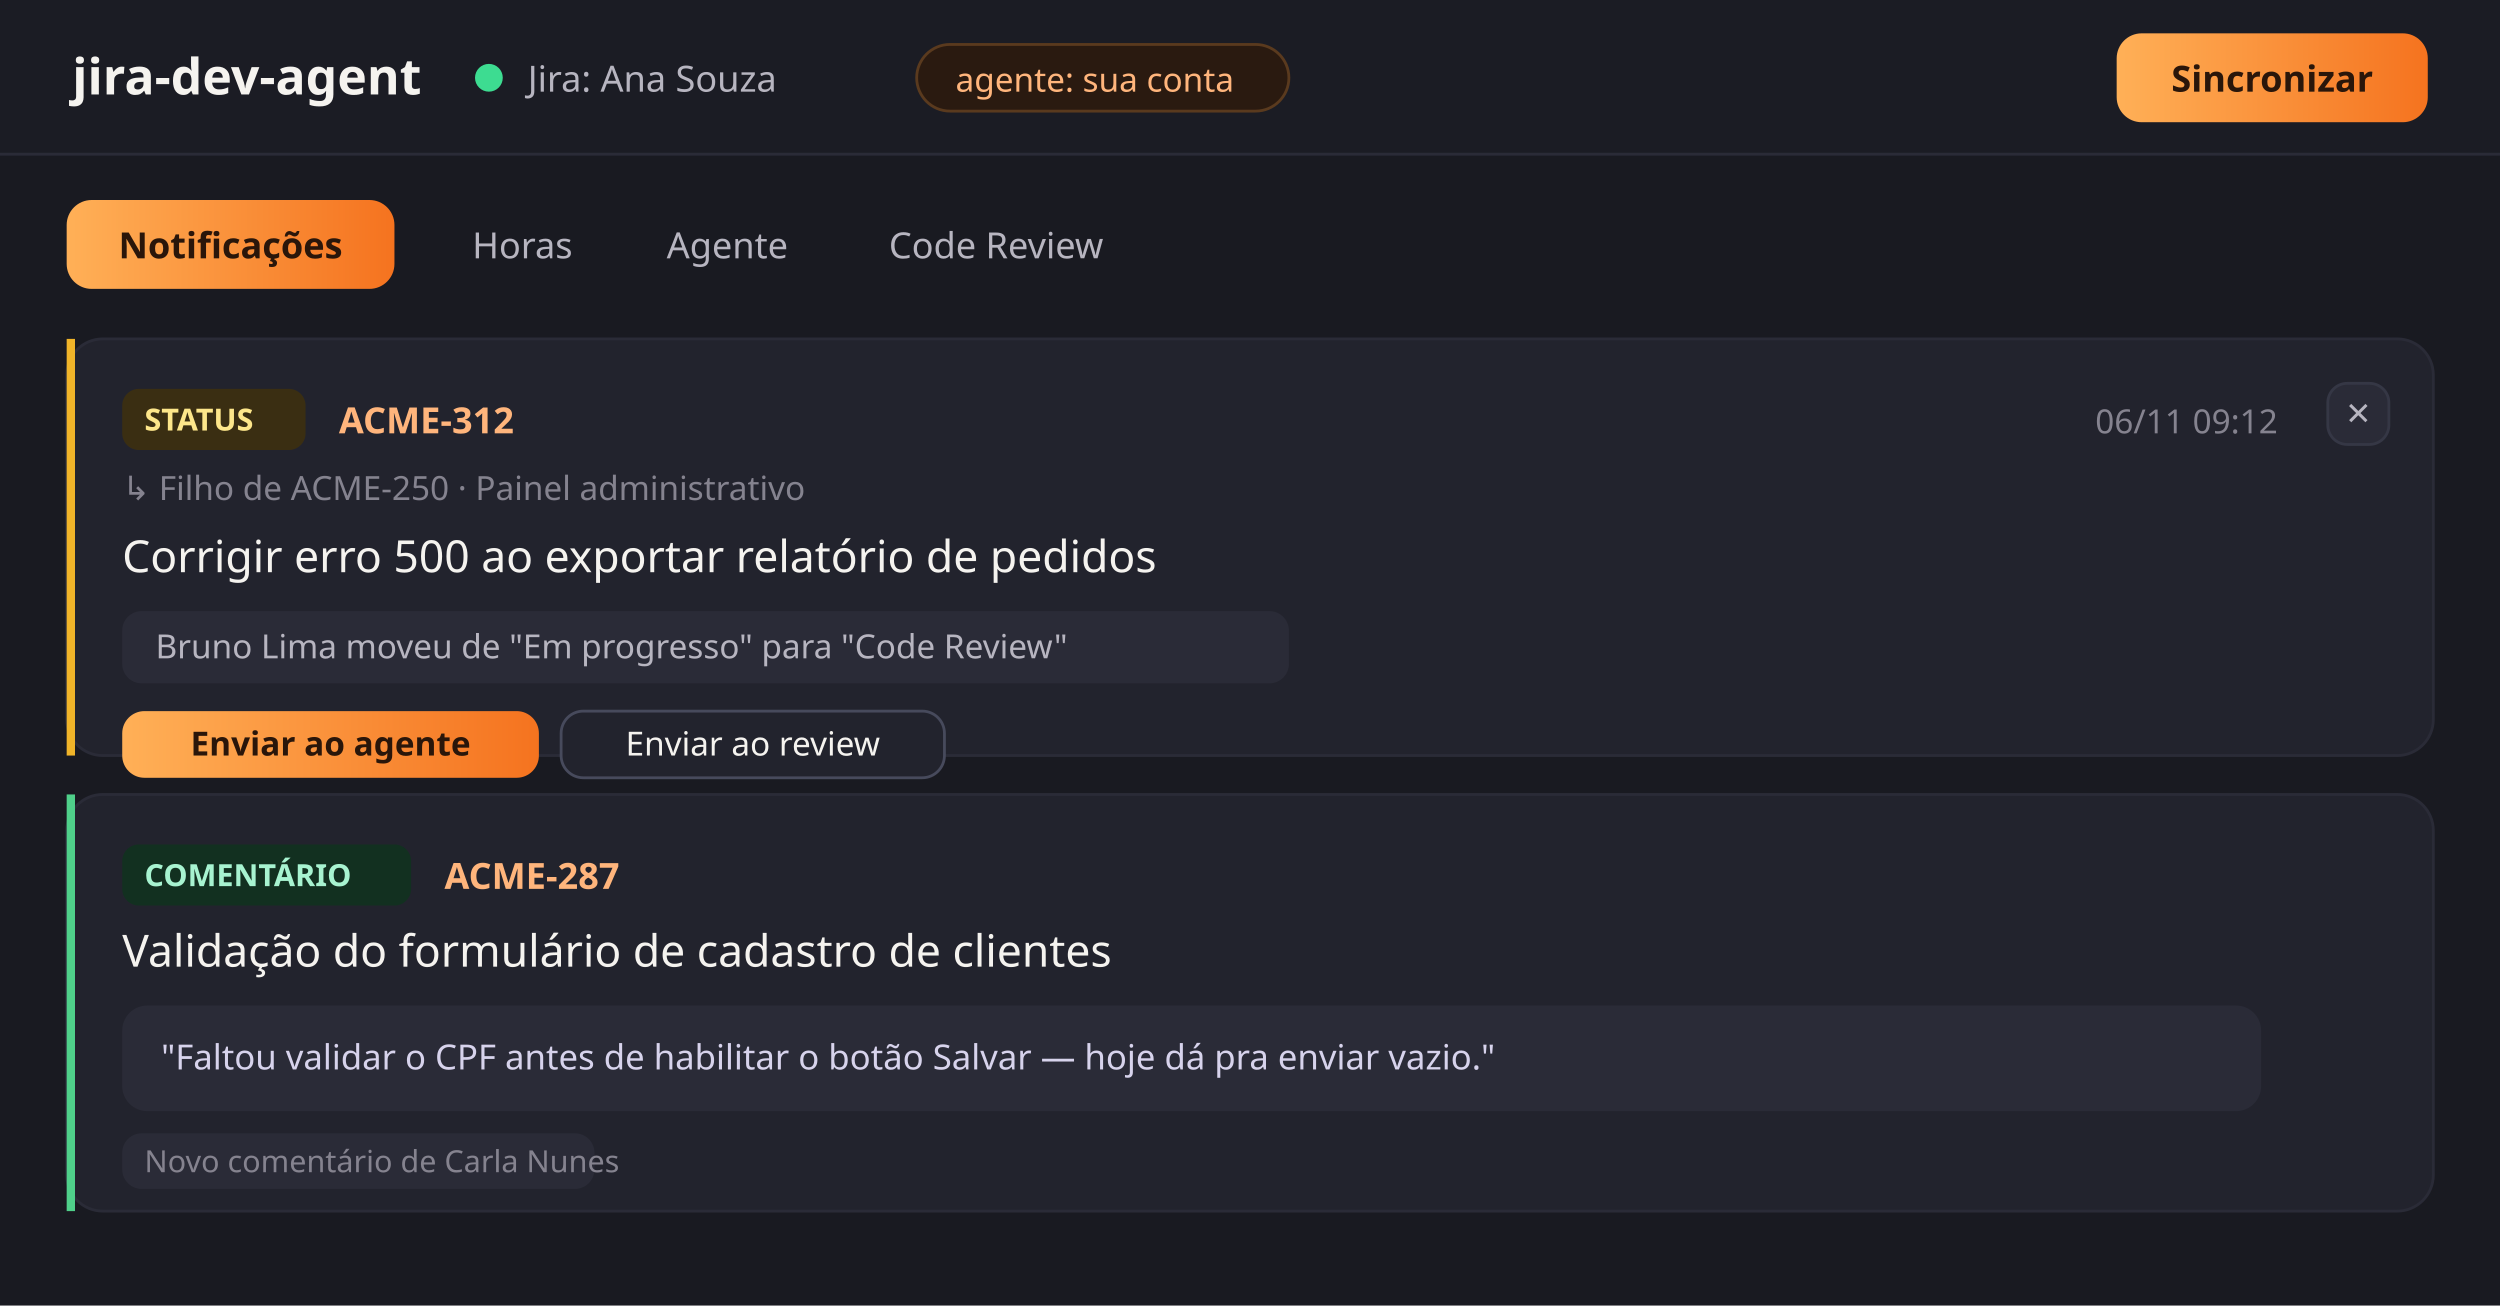
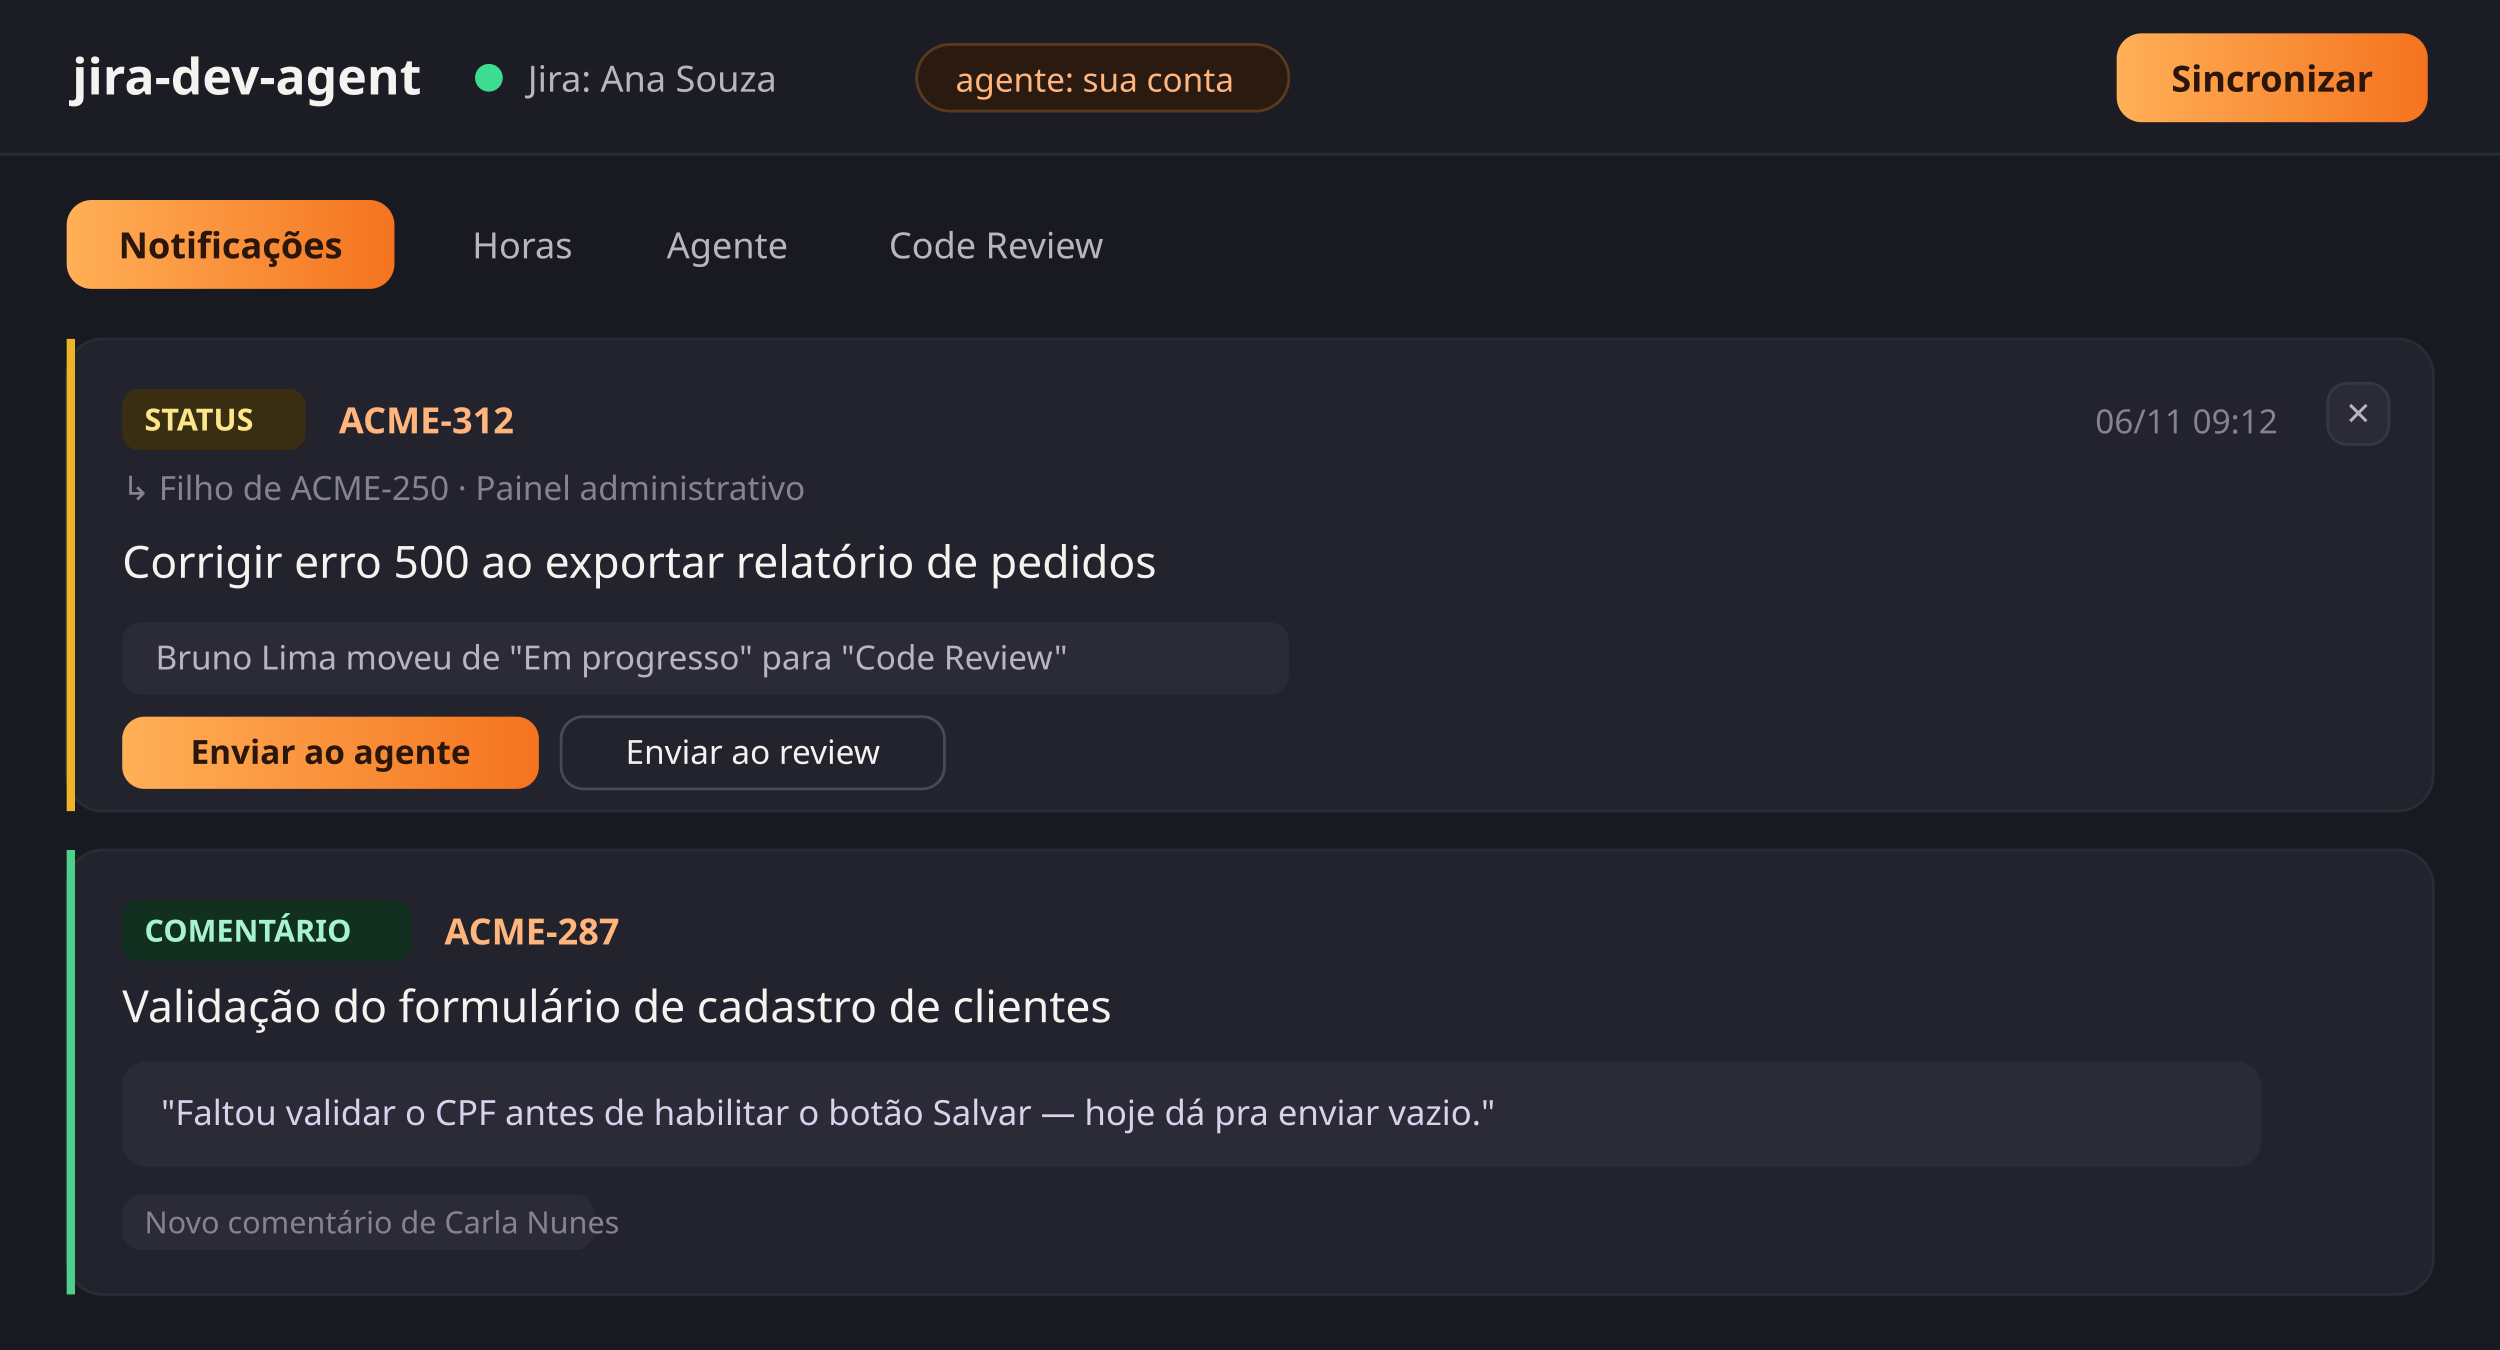
- <svg xmlns="http://www.w3.org/2000/svg" width="900" height="470" viewBox="0 0 900 470" role="img" aria-label="Notificações" font-family="system-ui,'Segoe UI',sans-serif">
+ <svg xmlns="http://www.w3.org/2000/svg" width="900" height="486" viewBox="0 0 900 486" role="img" aria-label="Notificações" font-family="system-ui,'Segoe UI',sans-serif">
  <defs>
    <linearGradient id="or" x1="0" y1="0" x2="1" y2="0">
      <stop offset="0" stop-color="#ffb057" />
      <stop offset="1" stop-color="#f5731f" />
    </linearGradient>
  </defs>
-   <rect width="900" height="470" fill="#191a21" />
+   <rect width="900" height="486" fill="#191a21" />
  <rect x="0" y="0" width="900" height="56" fill="#1b1c24" />
  <rect x="0" y="55" width="900" height="1" fill="#2a2b37" />
  <text x="26" y="34" font-size="18" font-weight="800" fill="#f5f3ef">jira-dev-agent</text>
  <circle cx="176" cy="28" r="5" fill="#3ddc91" />
  <text x="190" y="33" font-size="13" fill="#b7b5c0">Jira: Ana Souza</text>
  <rect x="330" y="16" width="134" height="24" rx="12" fill="#2a1a10" stroke="#5a3a1e" />
  <text x="344" y="33" font-size="12" fill="#ffb57c">agente: sua conta</text>
  <rect x="762" y="12" width="112" height="32" rx="9" fill="url(#or)" />
  <text x="818" y="33" font-size="13" font-weight="600" fill="#2a160a" text-anchor="middle">Sincronizar</text>
  <rect x="24" y="72" width="118" height="32" rx="9" fill="url(#or)" />
  <text x="83" y="93" font-size="13" font-weight="600" fill="#2a160a" text-anchor="middle">Notificações</text>
  <text x="170" y="93" font-size="13" fill="#b7b5c0">Horas</text>
  <text x="240" y="93" font-size="13" fill="#b7b5c0">Agente</text>
  <text x="320" y="93" font-size="13" fill="#b7b5c0">Code Review</text>
-   <rect x="24" y="122" width="852" height="150" rx="13" fill="#22232d" stroke="#2a2b37" />
-   <rect x="24" y="122" width="3" height="150" fill="#f0b429" />
+   <rect x="24" y="122" width="852" height="170" rx="13" fill="#22232d" stroke="#2a2b37" />
+   <rect x="24" y="122" width="3" height="170" fill="#f0b429" />
  <rect x="44" y="140" width="66" height="22" rx="6" fill="#3a2e12" />
  <text x="52" y="155" font-size="11" font-weight="600" fill="#fde68a">STATUS</text>
  <text x="122" y="156" font-size="13" font-weight="600" fill="#ffb57c">ACME-312</text>
  <text x="820" y="156" font-size="12" fill="#85838f" text-anchor="end">06/11 09:12</text>
-   <text x="44" y="180" font-size="12" fill="#85838f">↳ Filho de ACME-250 · Painel administrativo</text>
-   <text x="44" y="206" font-size="16" font-weight="500" fill="#f5f3ef">Corrigir erro 500 ao exportar relatório de pedidos</text>
-   <rect x="44" y="220" width="420" height="26" rx="7" fill="#2a2b37" />
-   <text x="56" y="237" font-size="12" fill="#b7b5c0">Bruno Lima moveu de "Em progresso" para "Code Review"</text>
-   <rect x="44" y="256" width="150" height="24" rx="8" fill="url(#or)" />
-   <text x="119" y="272" font-size="12" font-weight="600" fill="#2a160a" text-anchor="middle">Enviar ao agente</text>
-   <rect x="202" y="256" width="138" height="24" rx="8" fill="#22232d" stroke="#474a5c" />
-   <text x="271" y="272" font-size="12" fill="#f5f3ef" text-anchor="middle">Enviar ao review</text>
  <rect x="838" y="138" width="22" height="22" rx="7" fill="#2a2b37" stroke="#353745" />
  <text x="849" y="154" font-size="15" fill="#b7b5c0" text-anchor="middle">×</text>
-   <rect x="24" y="286" width="852" height="150" rx="13" fill="#22232d" stroke="#2a2b37" />
-   <rect x="24" y="286" width="3" height="150" fill="#4fd08a" />
-   <rect x="44" y="304" width="104" height="22" rx="6" fill="#123020" />
-   <text x="52" y="319" font-size="11" font-weight="600" fill="#a7f3d0">COMENTÁRIO</text>
-   <text x="160" y="320" font-size="13" font-weight="600" fill="#ffb57c">ACME-287</text>
-   <text x="44" y="348" font-size="16" font-weight="500" fill="#f5f3ef">Validação do formulário de cadastro de clientes</text>
-   <rect x="44" y="362" width="770" height="38" rx="9" fill="#2a2b37" />
-   <text x="58" y="385" font-size="12.5" fill="#d7d3ec">"Faltou validar o CPF antes de habilitar o botão Salvar — hoje dá pra enviar vazio."</text>
-   <rect x="44" y="408" width="170" height="20" rx="7" fill="#2a2b37" />
-   <text x="52" y="422" font-size="11" fill="#85838f">Novo comentário de Carla Nunes</text>
+   <text x="44" y="180" font-size="12" fill="#85838f">↳ Filho de ACME-250 · Painel administrativo</text>
+   <text x="44" y="208" font-size="16" font-weight="500" fill="#f5f3ef">Corrigir erro 500 ao exportar relatório de pedidos</text>
+   <rect x="44" y="224" width="420" height="26" rx="7" fill="#2a2b37" />
+   <text x="56" y="241" font-size="12" fill="#b7b5c0">Bruno Lima moveu de "Em progresso" para "Code Review"</text>
+   <rect x="44" y="258" width="150" height="26" rx="8" fill="url(#or)" />
+   <text x="119" y="275" font-size="12" font-weight="600" fill="#2a160a" text-anchor="middle">Enviar ao agente</text>
+   <rect x="202" y="258" width="138" height="26" rx="8" fill="#22232d" stroke="#474a5c" />
+   <text x="271" y="275" font-size="12" fill="#f5f3ef" text-anchor="middle">Enviar ao review</text>
+   <rect x="24" y="306" width="852" height="160" rx="13" fill="#22232d" stroke="#2a2b37" />
+   <rect x="24" y="306" width="3" height="160" fill="#4fd08a" />
+   <rect x="44" y="324" width="104" height="22" rx="6" fill="#123020" />
+   <text x="52" y="339" font-size="11" font-weight="600" fill="#a7f3d0">COMENTÁRIO</text>
+   <text x="160" y="340" font-size="13" font-weight="600" fill="#ffb57c">ACME-287</text>
+   <text x="44" y="368" font-size="16" font-weight="500" fill="#f5f3ef">Validação do formulário de cadastro de clientes</text>
+   <rect x="44" y="382" width="770" height="38" rx="9" fill="#2a2b37" />
+   <text x="58" y="405" font-size="12.5" fill="#d7d3ec">"Faltou validar o CPF antes de habilitar o botão Salvar — hoje dá pra enviar vazio."</text>
+   <rect x="44" y="430" width="170" height="20" rx="7" fill="#2a2b37" />
+   <text x="52" y="444" font-size="11" fill="#85838f">Novo comentário de Carla Nunes</text>
</svg>
